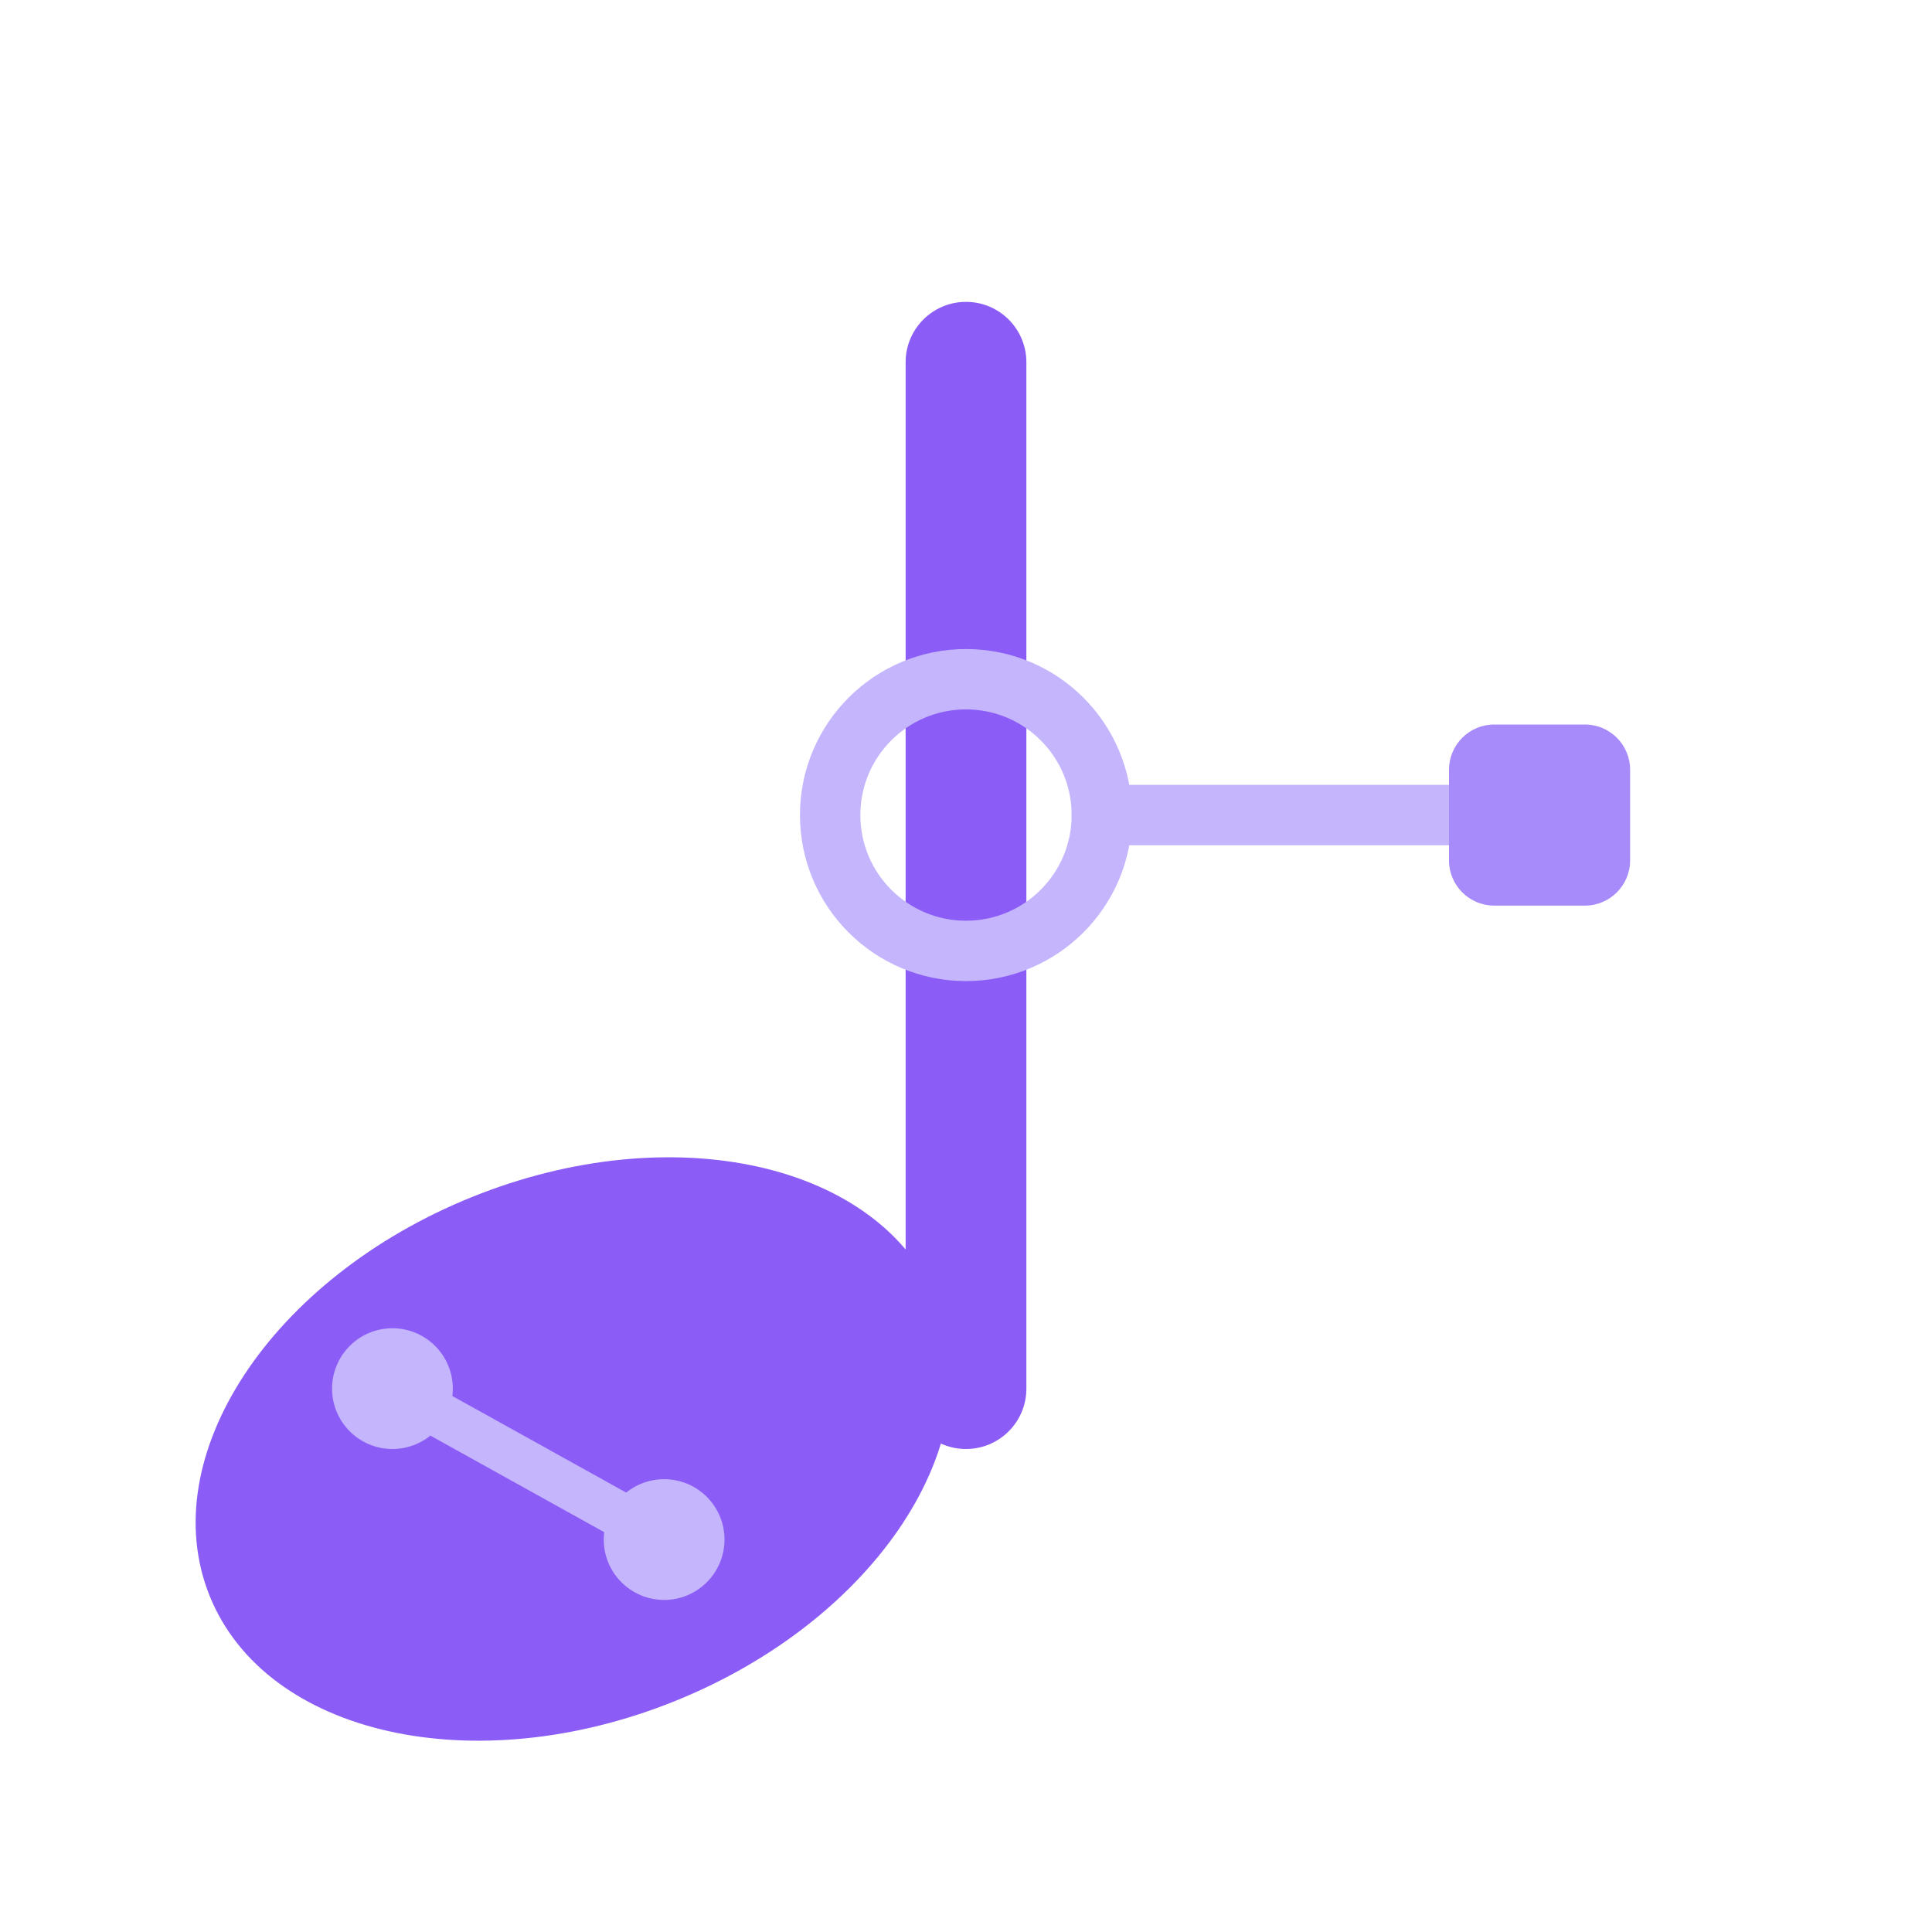
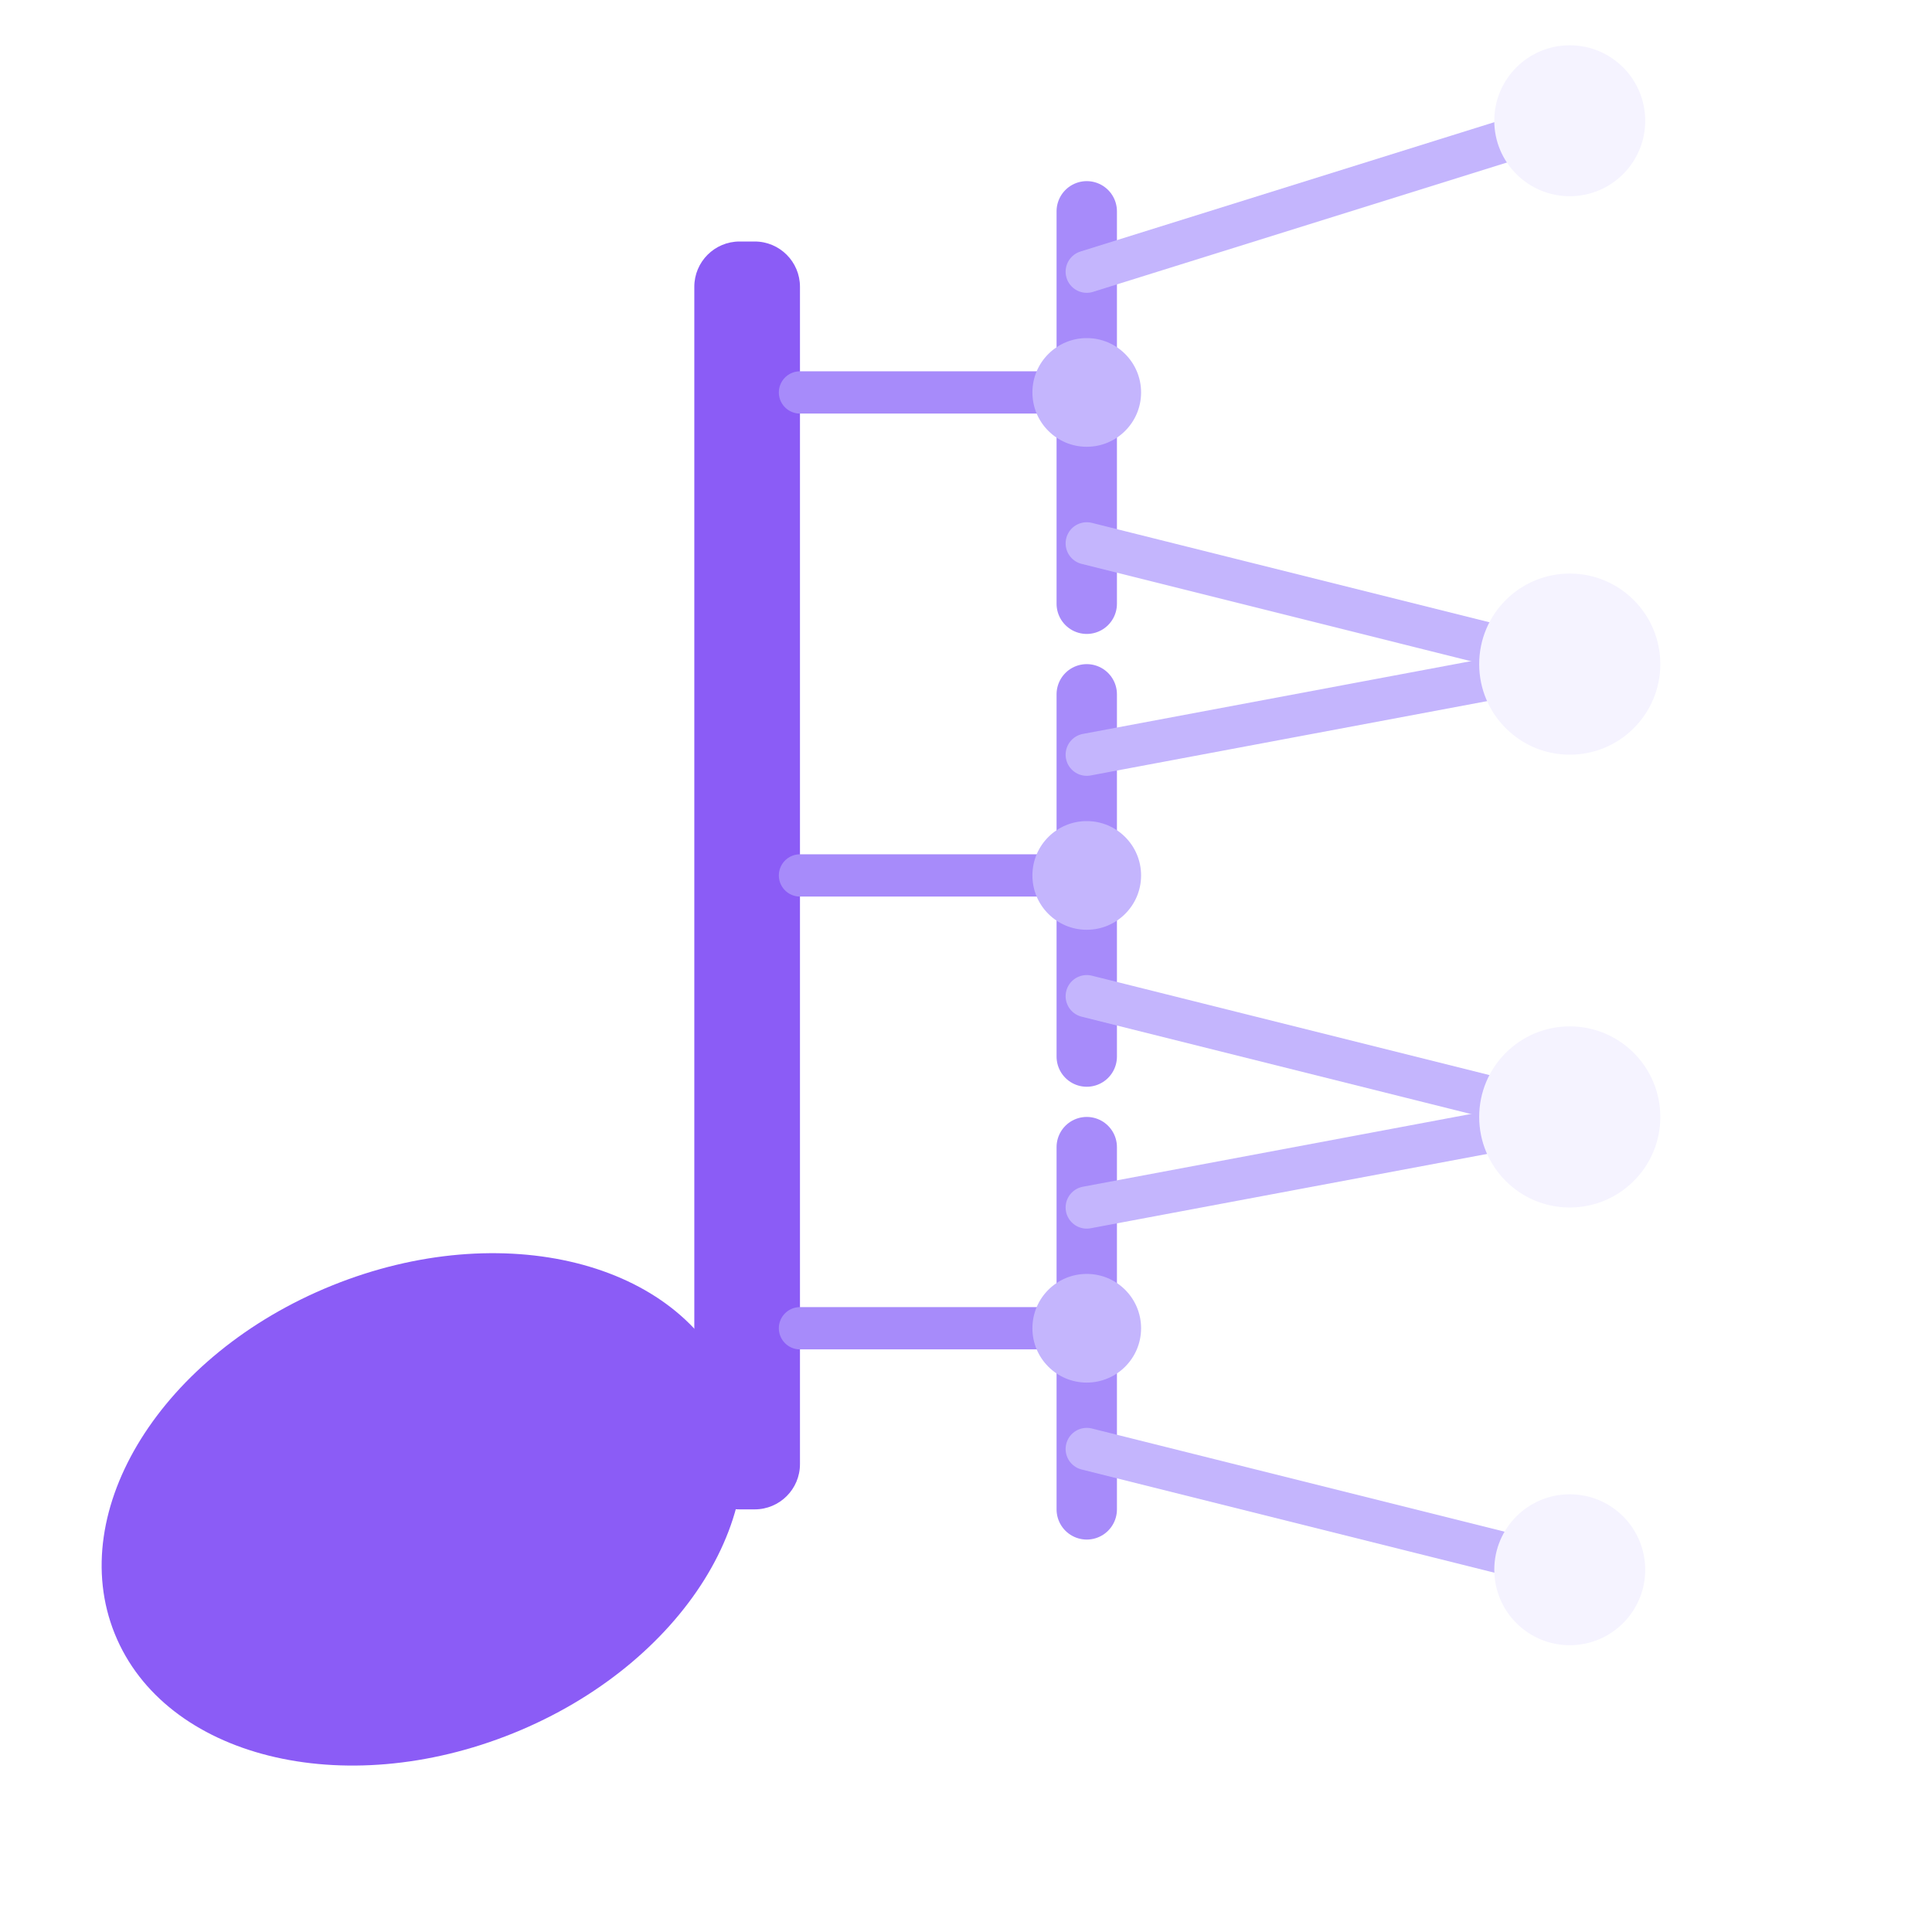
<svg xmlns="http://www.w3.org/2000/svg" viewBox="0 0 64 64">
-   <ellipse cx="19" cy="48" rx="13" ry="9" transform="rotate(-22 19 48)" fill="#8B5CF6" />
-   <rect x="30" y="10" width="4" height="38" rx="2" fill="#8B5CF6" />
-   <circle cx="32" cy="27" r="4.5" fill="none" stroke="#C4B5FD" stroke-width="2" />
-   <line x1="36.5" y1="27" x2="50" y2="27" stroke="#C4B5FD" stroke-width="2" stroke-linecap="round" />
-   <rect x="48" y="24" width="6" height="6" rx="1.5" fill="#A78BFA" />
-   <circle cx="13" cy="46" r="2" fill="#C4B5FD" />
-   <circle cx="22" cy="51" r="2" fill="#C4B5FD" />
-   <line x1="13" y1="46" x2="22" y2="51" stroke="#C4B5FD" stroke-width="1.5" stroke-linecap="round" />
+   <ellipse cx="14" cy="50" rx="11" ry="8" transform="rotate(-22 14 50)" fill="#8B5CF6" />
+   <rect x="23" y="8" width="3.5" height="42" rx="1.5" fill="#8B5CF6" />
+   <line x1="26.5" y1="13" x2="36" y2="13" stroke="#A78BFA" stroke-width="1.4" stroke-linecap="round" />
+   <line x1="36" y1="7" x2="36" y2="20" stroke="#A78BFA" stroke-width="2" stroke-linecap="round" />
+   <circle cx="36" cy="13" r="1.8" fill="#C4B5FD" />
+   <line x1="36" y1="9" x2="52" y2="4" stroke="#C4B5FD" stroke-width="1.4" stroke-linecap="round" />
+   <line x1="36" y1="18" x2="52" y2="22" stroke="#C4B5FD" stroke-width="1.4" stroke-linecap="round" />
+   <line x1="26.5" y1="29" x2="36" y2="29" stroke="#A78BFA" stroke-width="1.4" stroke-linecap="round" />
+   <line x1="36" y1="23" x2="36" y2="35" stroke="#A78BFA" stroke-width="2" stroke-linecap="round" />
+   <circle cx="36" cy="29" r="1.8" fill="#C4B5FD" />
+   <line x1="36" y1="25" x2="52" y2="22" stroke="#C4B5FD" stroke-width="1.4" stroke-linecap="round" />
+   <line x1="36" y1="33" x2="52" y2="37" stroke="#C4B5FD" stroke-width="1.4" stroke-linecap="round" />
+   <line x1="26.5" y1="44" x2="36" y2="44" stroke="#A78BFA" stroke-width="1.4" stroke-linecap="round" />
+   <line x1="36" y1="38" x2="36" y2="50" stroke="#A78BFA" stroke-width="2" stroke-linecap="round" />
+   <circle cx="36" cy="44" r="1.8" fill="#C4B5FD" />
+   <line x1="36" y1="40" x2="52" y2="37" stroke="#C4B5FD" stroke-width="1.4" stroke-linecap="round" />
+   <line x1="36" y1="48" x2="52" y2="52" stroke="#C4B5FD" stroke-width="1.4" stroke-linecap="round" />
+   <circle cx="52" cy="4" r="2.5" fill="#F5F3FF" />
+   <circle cx="52" cy="22" r="3" fill="#F5F3FF" />
+   <circle cx="52" cy="37" r="3" fill="#F5F3FF" />
+   <circle cx="52" cy="52" r="2.5" fill="#F5F3FF" />
</svg>
